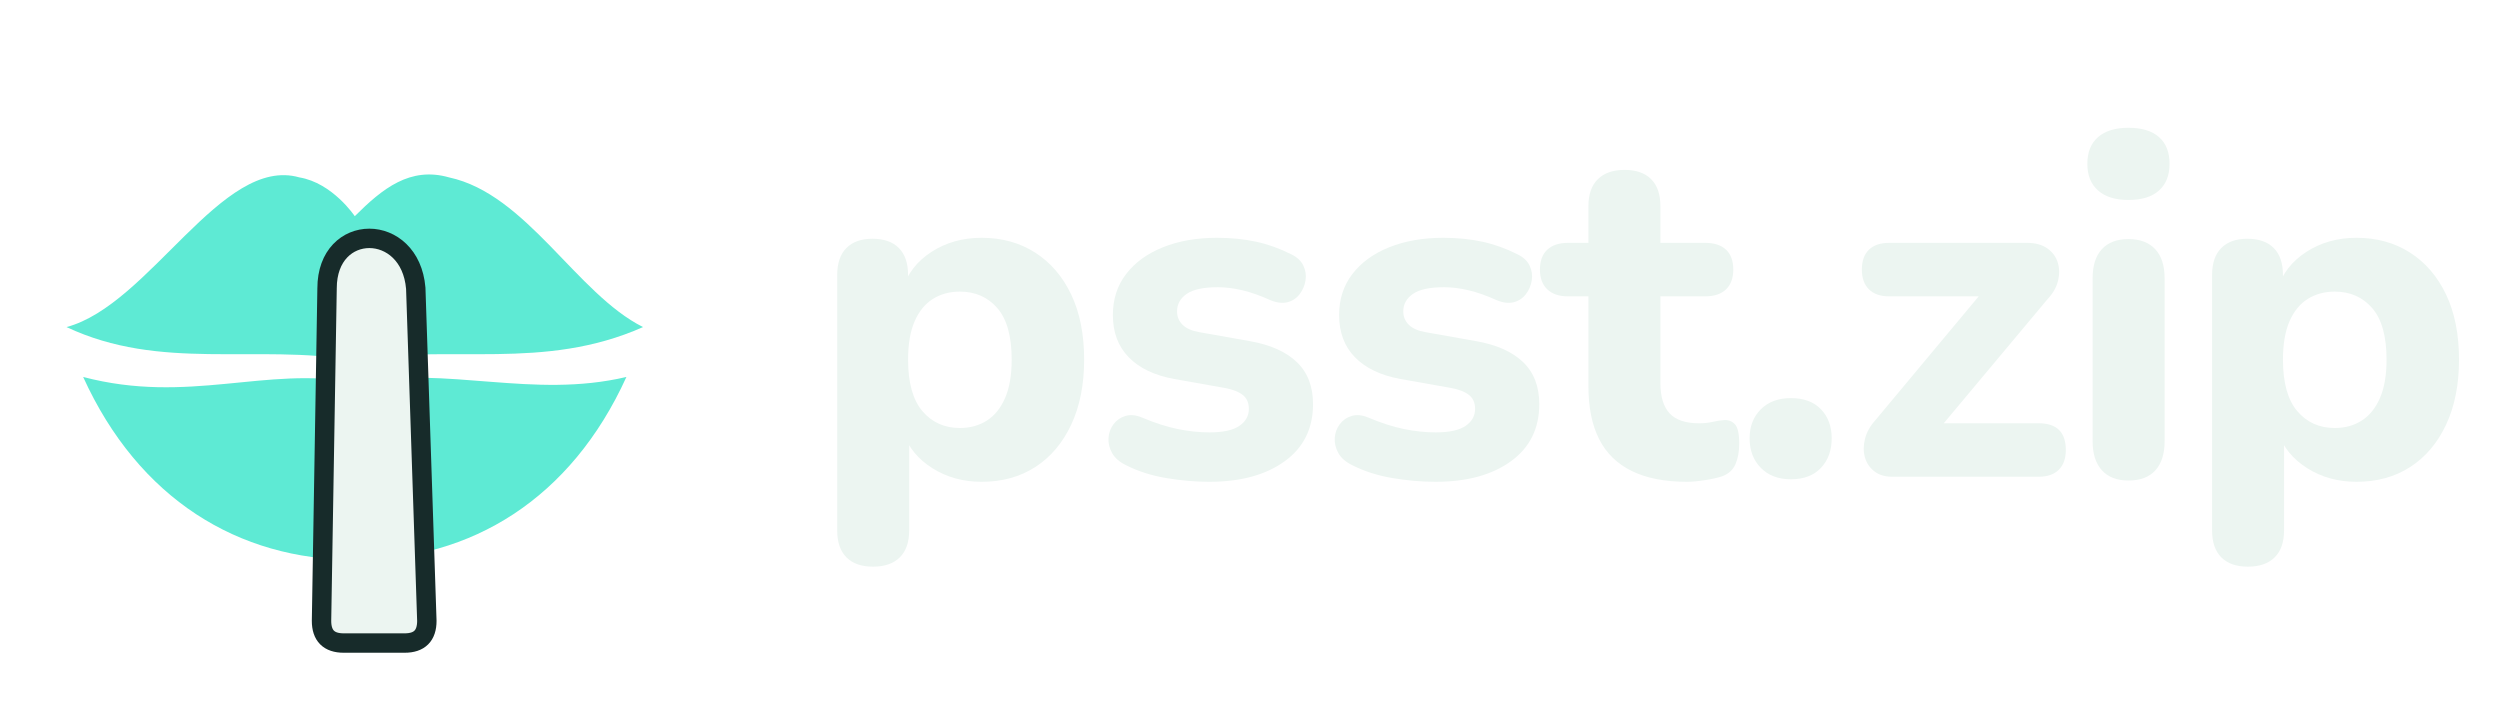
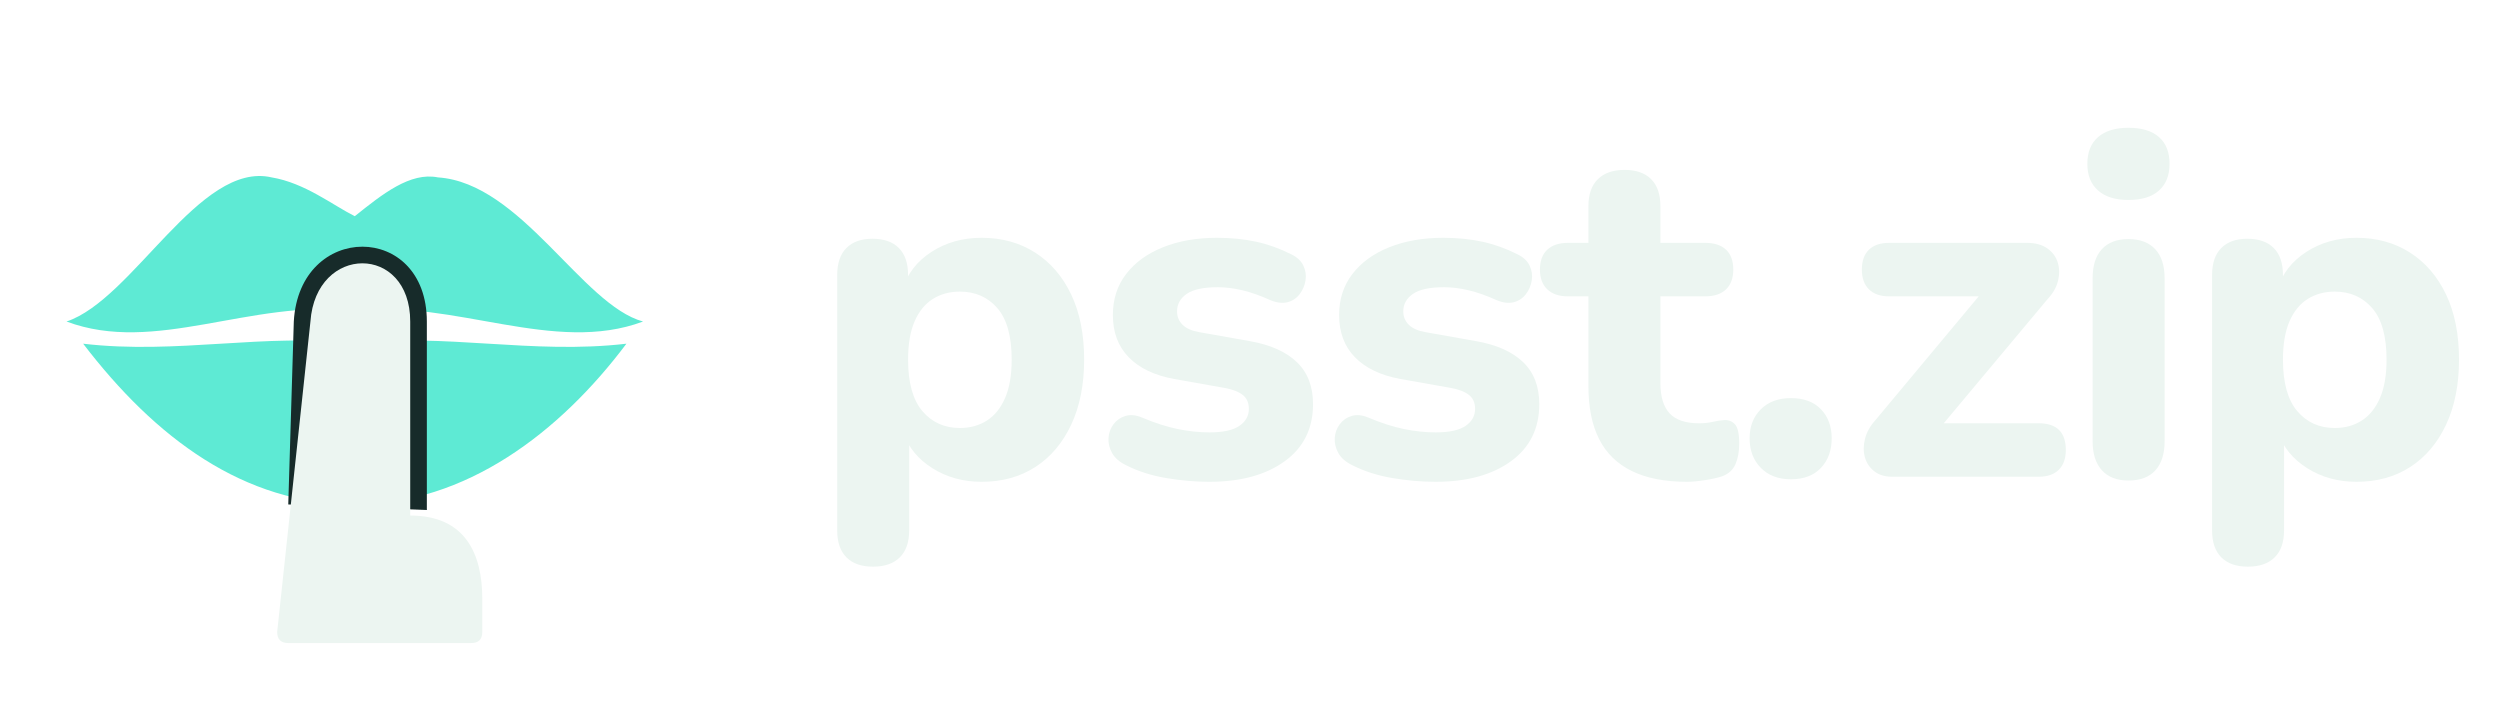
<svg xmlns="http://www.w3.org/2000/svg" viewBox="0 0 450.98 128" fill="none">
-   <path fill="#5eead4" d="M12 59C27 55 40 28 54 32C60 33 64 39 64 39C69 34 74 30 81 32C95 35 104 53 116 59C98 67 81 62 64 65C46 62 29 67 12 59Z" />
-   <path fill="#5eead4" d="M15 68C34 73 48 66 64 69C81 66 96 72 113 68C103 90 85 101 64 101C43 101 25 90 15 68Z" />
-   <path fill="#ecf5f1" stroke="#172b2a" stroke-width="3.5" stroke-linejoin="round" d="M58 112L59 52C59 40 74 40 75 52L77 112Q77 116 73 116H62Q58 116 58 112Z" />
+   <path fill="#5eead4" d="M12 58C24 54 36 29 49 32C55 33 60 37 64 39C69 35 74 31 79 32C94 33 105 55 116 58C100 64 82 54 64 56C45 54 28 64 12 58Z" />
+   <path fill="#5eead4" d="M15 62C32 64 48 60 64 62C80 60 96 64 113 62C101 78 84 91 64 91C44 91 28 79 15 62Z" />
+   <path fill="#172b2a" d="M52 91L53 58C54 40 77 40 77 58V92Z" />
+   <path fill="#ecf5f1" d="M50 114L56 58C57 44 74 44 74 58V93C84 93 87 100 87 108V114Q87 116 85 116H52Q50 116 50 114Z" />
  <g fill="#ecf5f1">
    <path d="M157.488 102.222Q154.369 102.222 152.697 100.55Q151.024 98.877 151.024 95.672V49.619Q151.024 46.414 152.683 44.742Q154.342 43.069 157.375 43.069Q160.494 43.069 162.152 44.742Q163.811 46.414 163.811 49.619V55.465L162.865 52.077Q164.128 47.96 168.046 45.429Q171.965 42.897 177.081 42.897Q182.558 42.897 186.729 45.563Q190.9 48.229 193.236 53.129Q195.571 58.028 195.571 64.876Q195.571 71.638 193.236 76.61Q190.9 81.582 186.759 84.248Q182.617 86.914 177.081 86.914Q172.078 86.914 168.202 84.466Q164.327 82.018 162.978 78.127H164.01V95.672Q164.01 98.877 162.308 100.55Q160.606 102.222 157.488 102.222ZM173.155 77.208Q175.933 77.208 178.031 75.862Q180.13 74.516 181.314 71.787Q182.499 69.057 182.499 64.876Q182.499 58.562 179.912 55.582Q177.325 52.603 173.155 52.603Q170.404 52.603 168.293 53.919Q166.181 55.236 164.996 57.952Q163.811 60.668 163.811 64.876Q163.811 71.131 166.398 74.17Q168.986 77.208 173.155 77.208Z" />
    <path d="M218.133 86.914Q214.354 86.914 210.347 86.234Q206.34 85.554 203.099 83.905Q201.346 83.045 200.612 81.722Q199.878 80.4 199.966 79.01Q200.055 77.62 200.867 76.531Q201.679 75.442 203.015 75.036Q204.351 74.629 205.996 75.317Q209.49 76.79 212.446 77.394Q215.402 77.999 218.192 77.999Q221.862 77.999 223.573 76.822Q225.284 75.646 225.284 73.755Q225.284 72.1 224.153 71.227Q223.022 70.354 220.868 69.973L211.81 68.366Q206.478 67.388 203.616 64.453Q200.753 61.518 200.753 56.825Q200.753 52.536 203.154 49.418Q205.554 46.3 209.798 44.599Q214.042 42.897 219.53 42.897Q223.368 42.897 226.612 43.607Q229.856 44.316 232.925 45.874Q234.484 46.616 235.105 47.896Q235.726 49.175 235.509 50.565Q235.291 51.955 234.45 53.06Q233.608 54.165 232.259 54.515Q230.909 54.865 229.178 54.15Q226.431 52.909 224.101 52.36Q221.772 51.812 219.697 51.812Q215.806 51.812 214.068 53.018Q212.33 54.225 212.33 56.175Q212.33 57.603 213.332 58.592Q214.334 59.58 216.397 59.93L225.455 61.537Q231.018 62.515 233.939 65.321Q236.861 68.127 236.861 72.905Q236.861 79.506 231.743 83.21Q226.626 86.914 218.133 86.914Z" />
    <path d="M258.945 86.914Q255.166 86.914 251.159 86.234Q247.152 85.554 243.911 83.905Q242.158 83.045 241.424 81.722Q240.69 80.4 240.778 79.01Q240.867 77.62 241.679 76.531Q242.491 75.442 243.827 75.036Q245.163 74.629 246.808 75.317Q250.302 76.79 253.258 77.394Q256.214 77.999 259.004 77.999Q262.674 77.999 264.385 76.822Q266.096 75.646 266.096 73.755Q266.096 72.1 264.965 71.227Q263.834 70.354 261.68 69.973L252.622 68.366Q247.29 67.388 244.428 64.453Q241.565 61.518 241.565 56.825Q241.565 52.536 243.966 49.418Q246.366 46.3 250.61 44.599Q254.854 42.897 260.342 42.897Q264.18 42.897 267.424 43.607Q270.668 44.316 273.737 45.874Q275.296 46.616 275.917 47.896Q276.538 49.175 276.321 50.565Q276.103 51.955 275.262 53.06Q274.42 54.165 273.071 54.515Q271.721 54.865 269.99 54.15Q267.243 52.909 264.913 52.36Q262.584 51.812 260.509 51.812Q256.618 51.812 254.88 53.018Q253.142 54.225 253.142 56.175Q253.142 57.603 254.144 58.592Q255.146 59.58 257.209 59.93L266.267 61.537Q271.83 62.515 274.751 65.321Q277.673 68.127 277.673 72.905Q277.673 79.506 272.555 83.21Q267.438 86.914 258.945 86.914Z" />
    <path d="M304.327 86.914Q298.333 86.914 294.363 84.968Q290.393 83.022 288.466 79.205Q286.538 75.389 286.538 69.675V53.458H282.848Q280.434 53.458 279.113 52.194Q277.793 50.931 277.793 48.635Q277.793 46.279 279.113 45.045Q280.434 43.811 282.848 43.811H286.538V37.198Q286.538 33.993 288.24 32.32Q289.942 30.648 293.061 30.648Q296.18 30.648 297.852 32.32Q299.524 33.993 299.524 37.198V43.811H307.617Q310.058 43.811 311.364 45.045Q312.671 46.279 312.671 48.635Q312.671 50.931 311.364 52.194Q310.058 53.458 307.617 53.458H299.524V69.126Q299.524 72.77 301.182 74.564Q302.84 76.359 306.505 76.359Q307.832 76.359 308.95 76.101Q310.068 75.843 310.982 75.784Q312.176 75.698 312.958 76.523Q313.74 77.348 313.74 80.042Q313.74 82.166 313.074 83.715Q312.407 85.263 310.675 85.914Q309.504 86.312 307.576 86.613Q305.649 86.914 304.327 86.914Z" />
    <path d="M323.063 86.457Q319.654 86.457 317.635 84.395Q315.616 82.333 315.616 79.064Q315.616 75.854 317.635 73.835Q319.654 71.816 323.063 71.816Q326.558 71.816 328.491 73.835Q330.424 75.854 330.424 79.064Q330.424 82.333 328.491 84.395Q326.558 86.457 323.063 86.457Z" />
    <path d="M341.316 86.0Q339.359 86.0 338.095 85.008Q336.832 84.016 336.407 82.47Q335.982 80.924 336.436 79.136Q336.891 77.348 338.337 75.757L359.453 50.447V53.458H340.773Q338.418 53.458 337.141 52.194Q335.864 50.931 335.864 48.635Q335.864 46.279 337.141 45.045Q338.418 43.811 340.773 43.811H365.663Q367.906 43.811 369.312 44.803Q370.718 45.796 371.199 47.341Q371.68 48.887 371.255 50.646Q370.831 52.404 369.384 53.936L347.811 79.73V76.354H367.749Q372.658 76.354 372.658 81.177Q372.658 83.473 371.395 84.736Q370.131 86.0 367.749 86.0Z" />
    <path d="M383.956 86.683Q380.837 86.683 379.165 84.838Q377.492 82.994 377.492 79.623V50.189Q377.492 46.758 379.165 44.943Q380.837 43.128 383.956 43.128Q387.074 43.128 388.776 44.943Q390.478 46.758 390.478 50.189V79.623Q390.478 82.994 388.819 84.838Q387.16 86.683 383.956 86.683ZM383.956 36.073Q380.407 36.073 378.474 34.366Q376.541 32.659 376.541 29.562Q376.541 26.406 378.474 24.729Q380.407 23.051 383.956 23.051Q387.564 23.051 389.467 24.729Q391.37 26.406 391.37 29.562Q391.37 32.659 389.467 34.366Q387.564 36.073 383.956 36.073Z" />
    <path d="M405.504 102.222Q402.385 102.222 400.713 100.55Q399.04 98.877 399.04 95.672V49.619Q399.04 46.414 400.699 44.742Q402.358 43.069 405.391 43.069Q408.51 43.069 410.168 44.742Q411.827 46.414 411.827 49.619V55.465L410.881 52.077Q412.144 47.96 416.062 45.429Q419.981 42.897 425.097 42.897Q430.574 42.897 434.745 45.563Q438.916 48.229 441.252 53.129Q443.587 58.028 443.587 64.876Q443.587 71.638 441.252 76.61Q438.916 81.582 434.775 84.248Q430.633 86.914 425.097 86.914Q420.094 86.914 416.218 84.466Q412.343 82.018 410.994 78.127H412.026V95.672Q412.026 98.877 410.324 100.55Q408.622 102.222 405.504 102.222ZM421.171 77.208Q423.949 77.208 426.047 75.862Q428.146 74.516 429.33 71.787Q430.515 69.057 430.515 64.876Q430.515 58.562 427.928 55.582Q425.341 52.603 421.171 52.603Q418.42 52.603 416.309 53.919Q414.197 55.236 413.012 57.952Q411.827 60.668 411.827 64.876Q411.827 71.131 414.414 74.17Q417.002 77.208 421.171 77.208Z" />
  </g>
</svg>
